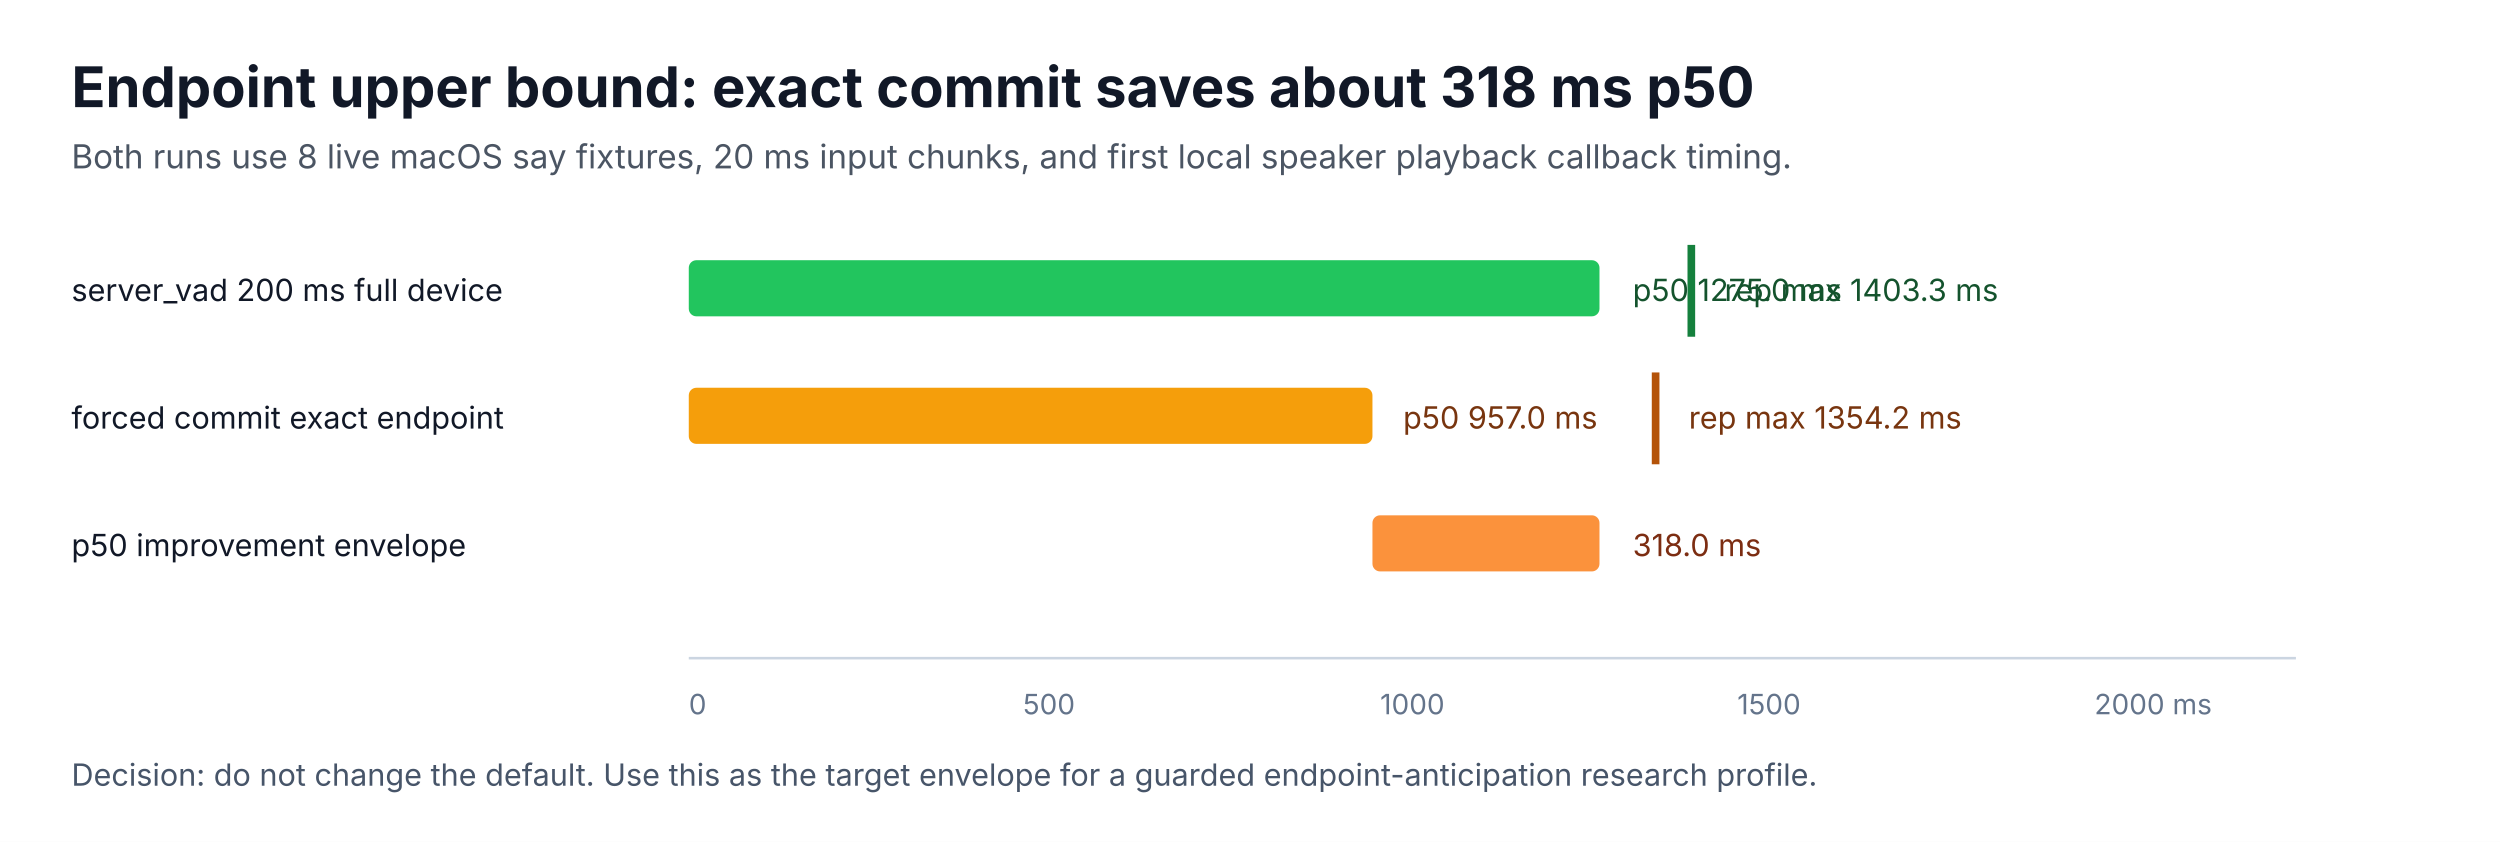
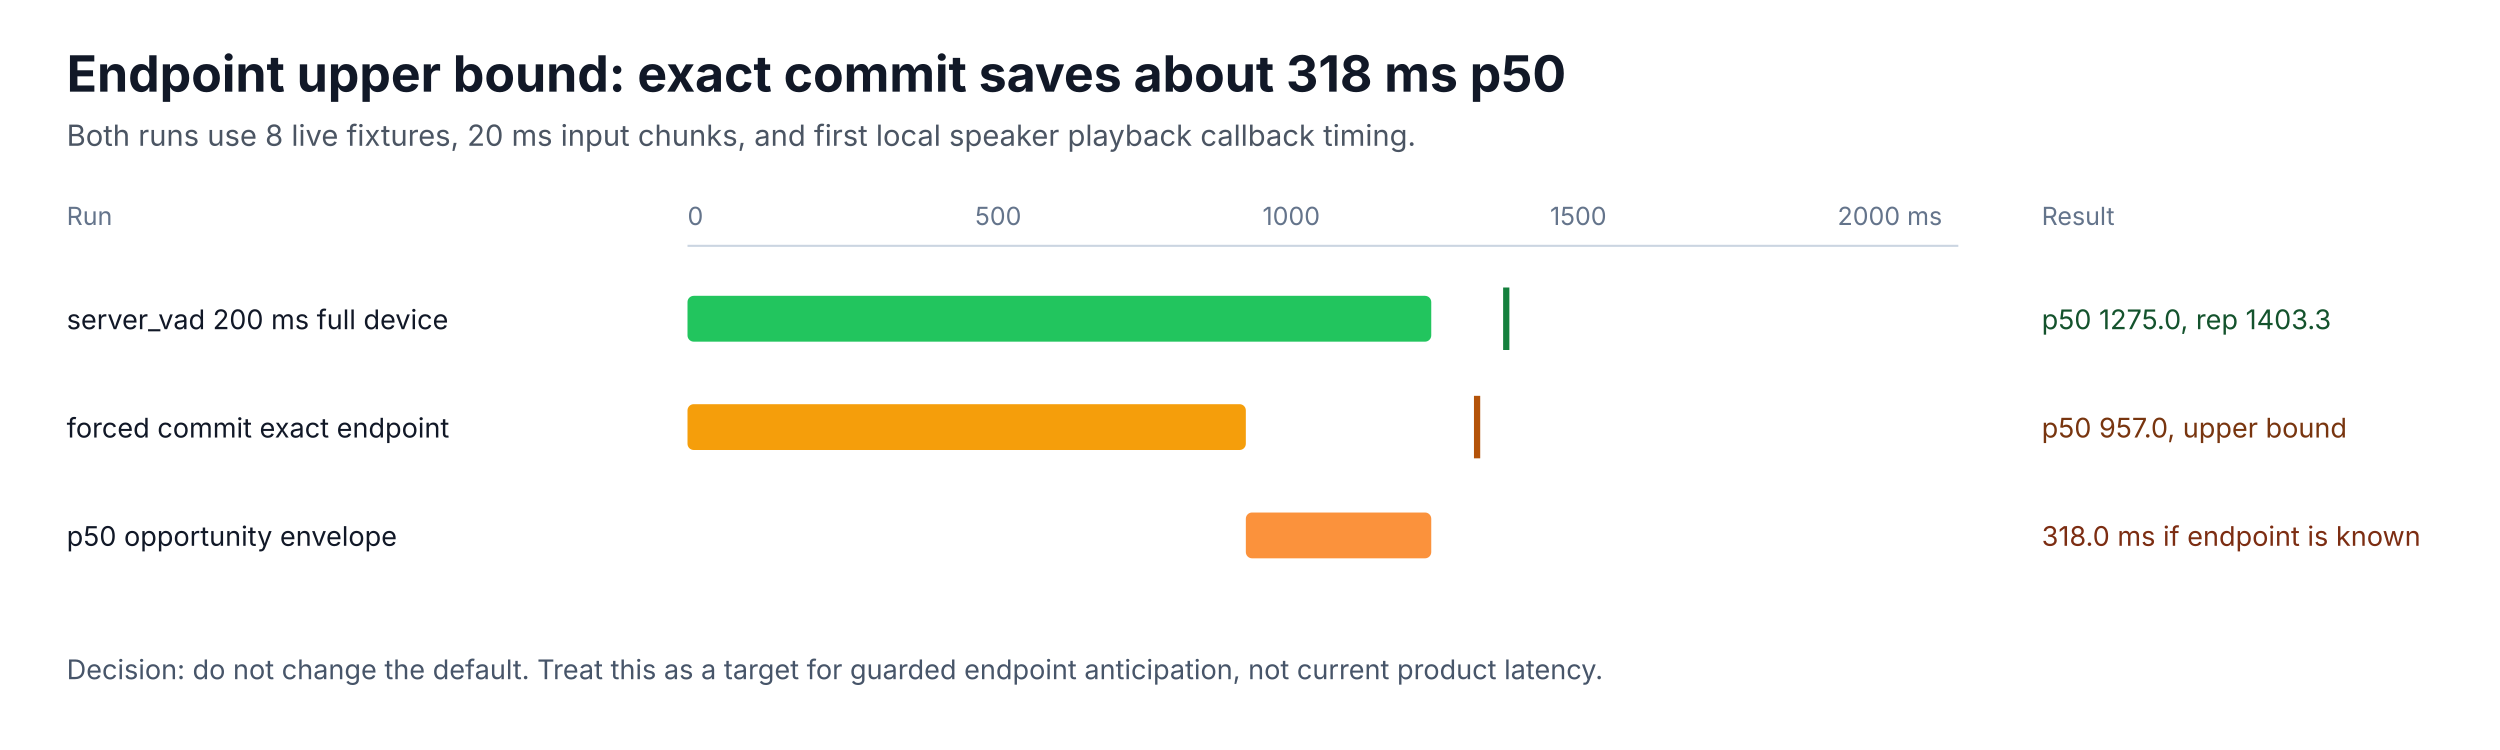
- <svg xmlns="http://www.w3.org/2000/svg" width="980" height="330" role="img" aria-labelledby="title desc">
-   <rect width="980" height="330" fill="#ffffff" />
-   <text x="28" y="42" font-family="Inter, Arial, sans-serif" font-size="22" font-weight="700" fill="#111827">Endpoint upper bound: exact commit saves about 318 ms p50</text>
-   <text x="28" y="66" font-family="Inter, Arial, sans-serif" font-size="13" fill="#4b5563">Both runs use 8 live macOS say fixtures, 20 ms input chunks, and first local speaker playback callback timing.</text>
-   <line x1="270" y1="258" x2="900" y2="258" stroke="#cbd5e1" />
-   <text x="270" y="280" font-family="Inter, Arial, sans-serif" font-size="11" fill="#64748b">0</text>
-   <text x="401" y="280" font-family="Inter, Arial, sans-serif" font-size="11" fill="#64748b">500</text>
-   <text x="541" y="280" font-family="Inter, Arial, sans-serif" font-size="11" fill="#64748b">1000</text>
-   <text x="681" y="280" font-family="Inter, Arial, sans-serif" font-size="11" fill="#64748b">1500</text>
-   <text x="821" y="280" font-family="Inter, Arial, sans-serif" font-size="11" fill="#64748b">2000 ms</text>
+ <svg xmlns="http://www.w3.org/2000/svg" width="1200" height="360" viewBox="0 0 1200 360" role="img" aria-labelledby="title desc">
+   <rect width="1200" height="360" fill="#ffffff" />
+   <text x="32" y="44" font-family="Inter, Arial, sans-serif" font-size="24" font-weight="700" fill="#111827">Endpoint upper bound: exact commit saves about 318 ms p50</text>
+   <text x="32" y="70" font-family="Inter, Arial, sans-serif" font-size="14" fill="#4b5563">Both runs use 8 live fixtures, 20 ms input chunks, and first local speaker playback callback timing.</text>
  <g font-family="Inter, Arial, sans-serif" font-size="12">
-     <text x="28" y="118" fill="#111827">server_vad 200 ms full device</text>
-     <rect x="270" y="102" width="357.0" height="22" rx="3" fill="#22c55e" />
-     <line x1="663" y1="96" x2="663" y2="132" stroke="#15803d" stroke-width="3" />
-     <text x="640" y="118" fill="#14532d">p50 1275.0 ms</text>
-     <text x="676" y="118" fill="#14532d">rep max 1403.3 ms</text>
-     <text x="28" y="168" fill="#111827">forced commit exact endpoint</text>
-     <rect x="270" y="152" width="268.0" height="22" rx="3" fill="#f59e0b" />
-     <line x1="649" y1="146" x2="649" y2="182" stroke="#b45309" stroke-width="3" />
-     <text x="550" y="168" fill="#78350f">p50 957.0 ms</text>
-     <text x="662" y="168" fill="#78350f">rep max 1354.2 ms</text>
-     <text x="28" y="218" fill="#111827">p50 improvement envelope</text>
-     <rect x="538" y="202" width="89.0" height="22" rx="3" fill="#fb923c" />
-     <text x="640" y="218" fill="#7c2d12">318.0 ms</text>
+     <text x="32" y="108" fill="#64748b">Run</text>
+     <text x="330" y="108" fill="#64748b">0</text>
+     <text x="468" y="108" fill="#64748b">500</text>
+     <text x="606" y="108" fill="#64748b">1000</text>
+     <text x="744" y="108" fill="#64748b">1500</text>
+     <text x="882" y="108" fill="#64748b">2000 ms</text>
+     <text x="980" y="108" fill="#64748b">Result</text>
+     <line x1="330" y1="118" x2="940" y2="118" stroke="#cbd5e1" />
  </g>
-   <text x="28" y="308" font-family="Inter, Arial, sans-serif" font-size="12" fill="#475569">Decision: do not change the default. Use this as the target envelope for a guarded endpoint-anticipation research profile.</text>
+   <g font-family="Inter, Arial, sans-serif" font-size="13">
+     <text x="32" y="158" fill="#111827">server_vad 200 ms full device</text>
+     <rect x="330" y="142" width="357" height="22" rx="3" fill="#22c55e" />
+     <line x1="723" y1="138" x2="723" y2="168" stroke="#15803d" stroke-width="3" />
+     <text x="980" y="158" fill="#14532d">p50 1275.0, rep 1403.3</text>
+     <text x="32" y="210" fill="#111827">forced commit exact endpoint</text>
+     <rect x="330" y="194" width="268" height="22" rx="3" fill="#f59e0b" />
+     <line x1="709" y1="190" x2="709" y2="220" stroke="#b45309" stroke-width="3" />
+     <text x="980" y="210" fill="#78350f">p50 957.0, upper bound</text>
+     <text x="32" y="262" fill="#111827">p50 opportunity envelope</text>
+     <rect x="598" y="246" width="89" height="22" rx="3" fill="#fb923c" />
+     <text x="980" y="262" fill="#7c2d12">318.0 ms if endpoint is known</text>
+   </g>
+   <text x="32" y="326" font-family="Inter, Arial, sans-serif" font-size="13" fill="#475569">Decision: do not change the default. Treat this as a target for guarded endpoint anticipation, not current product latency.</text>
</svg>
